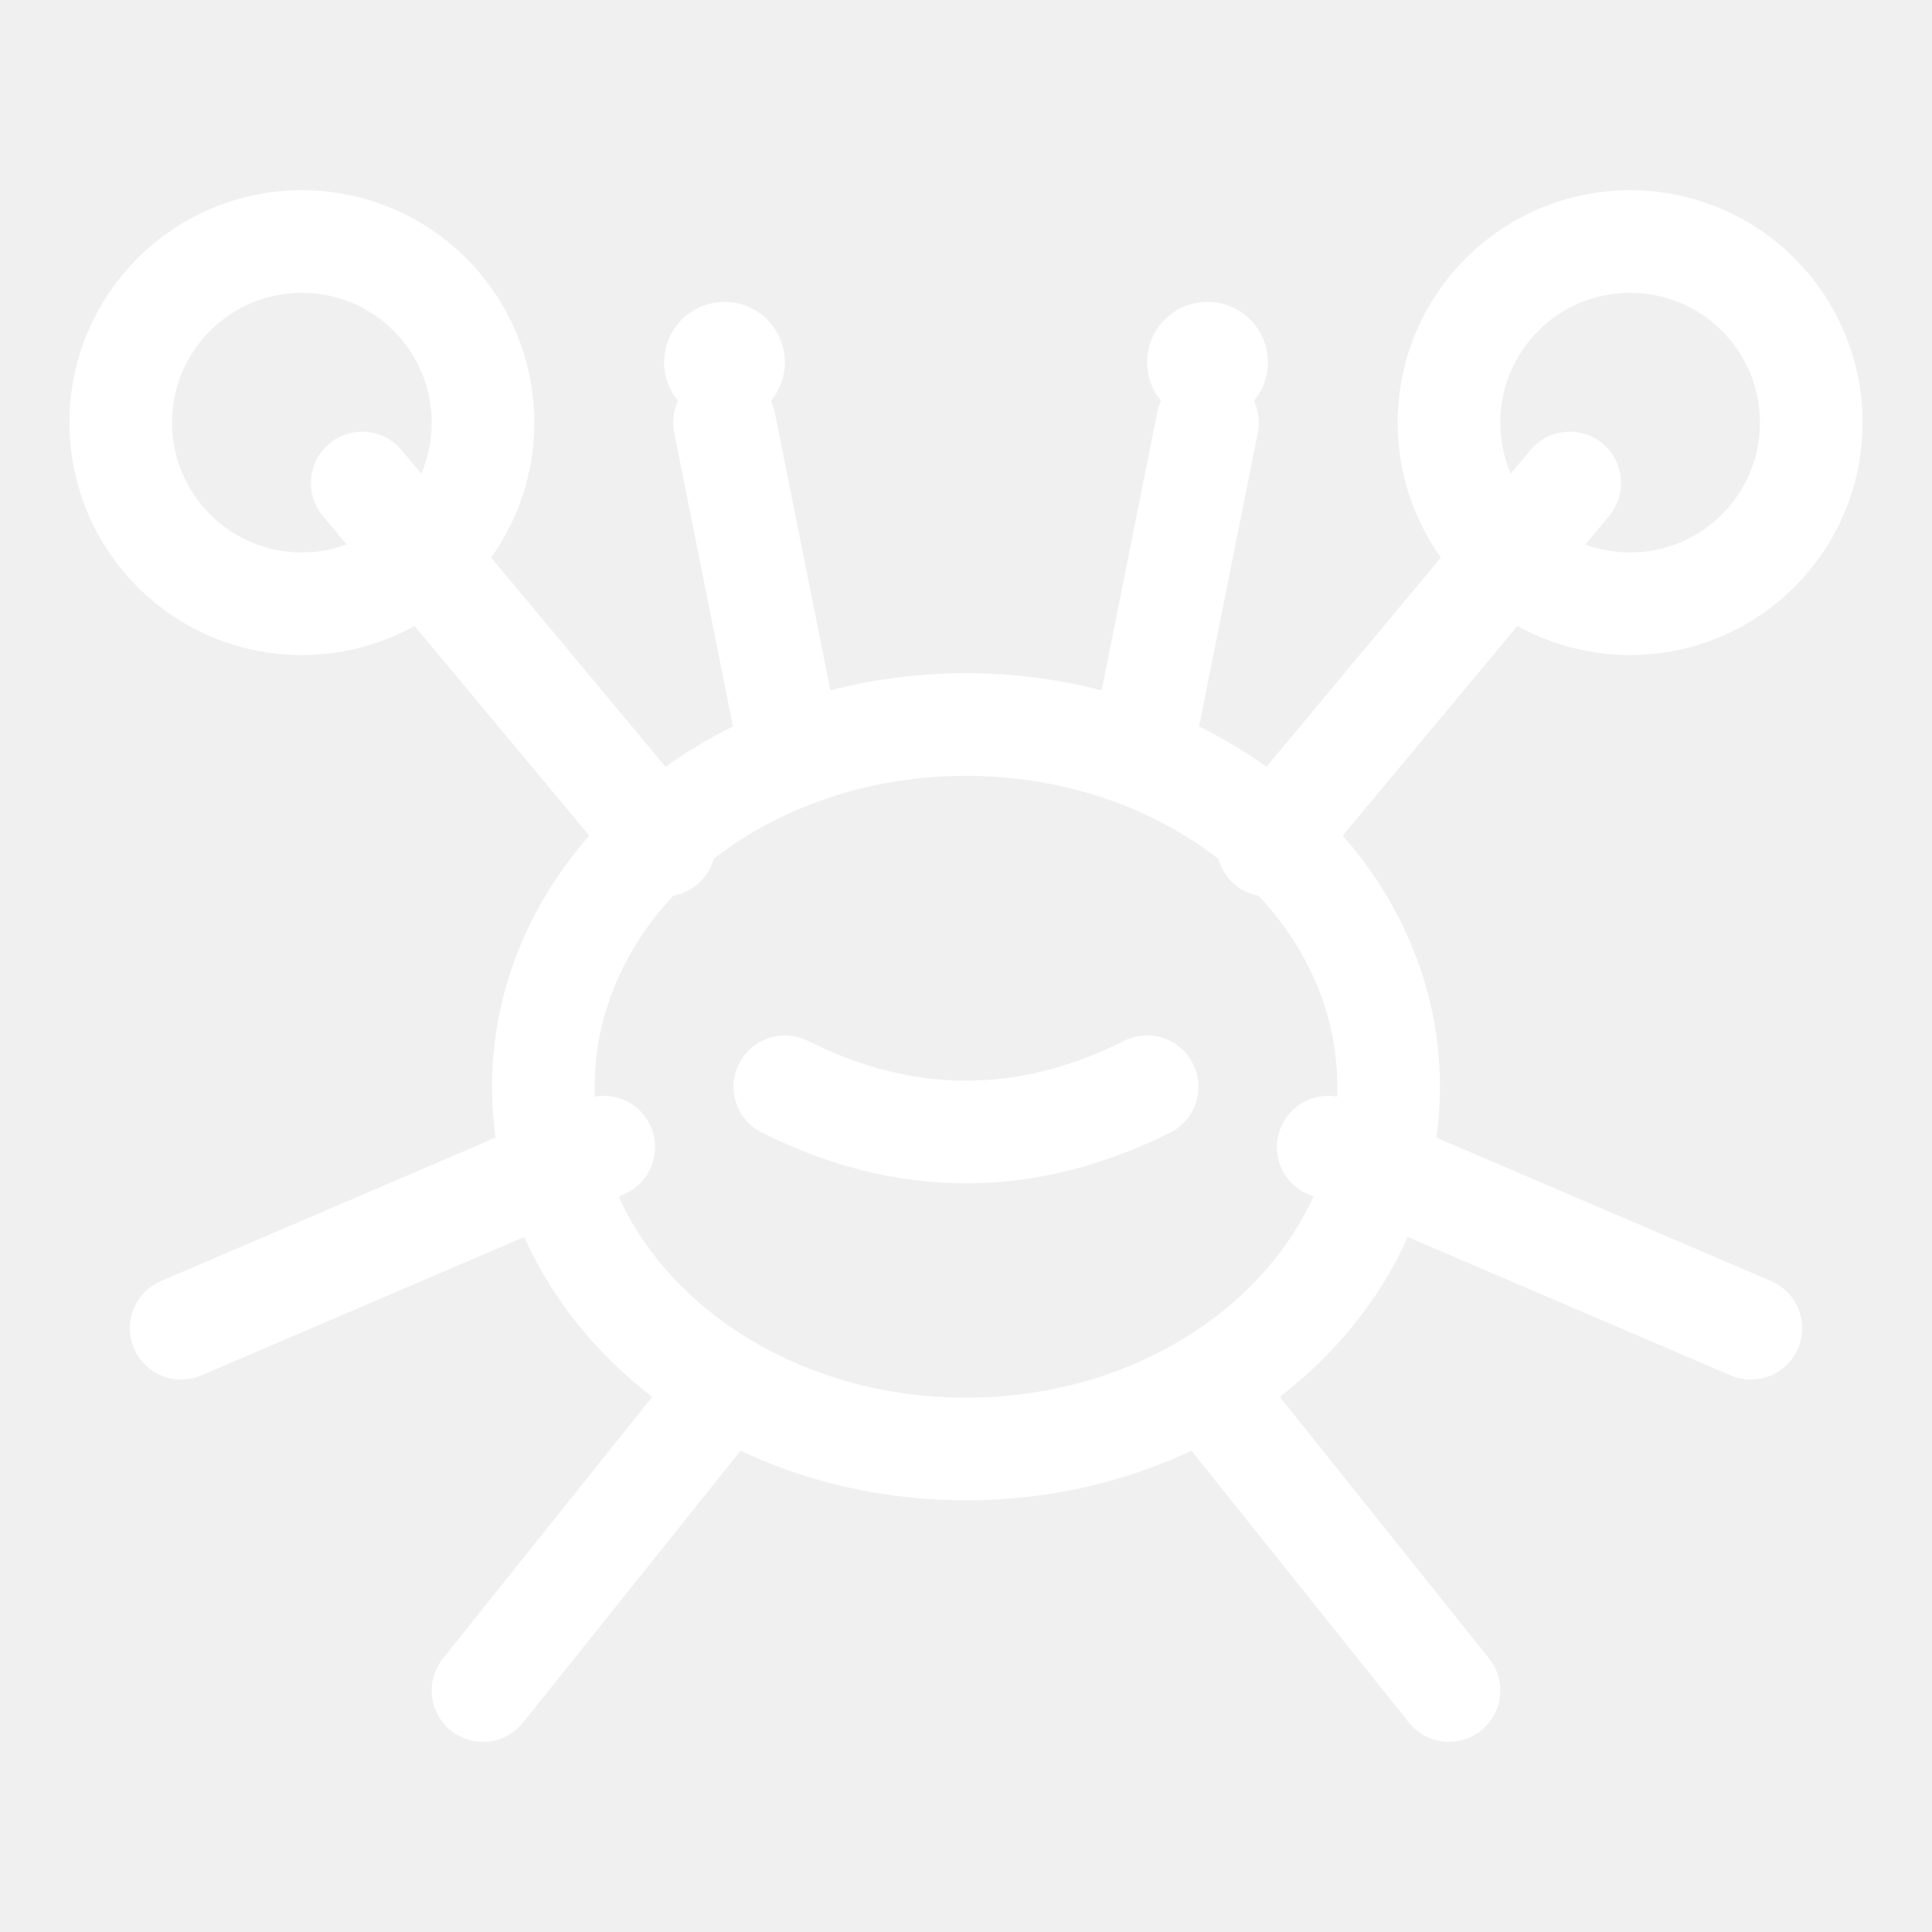
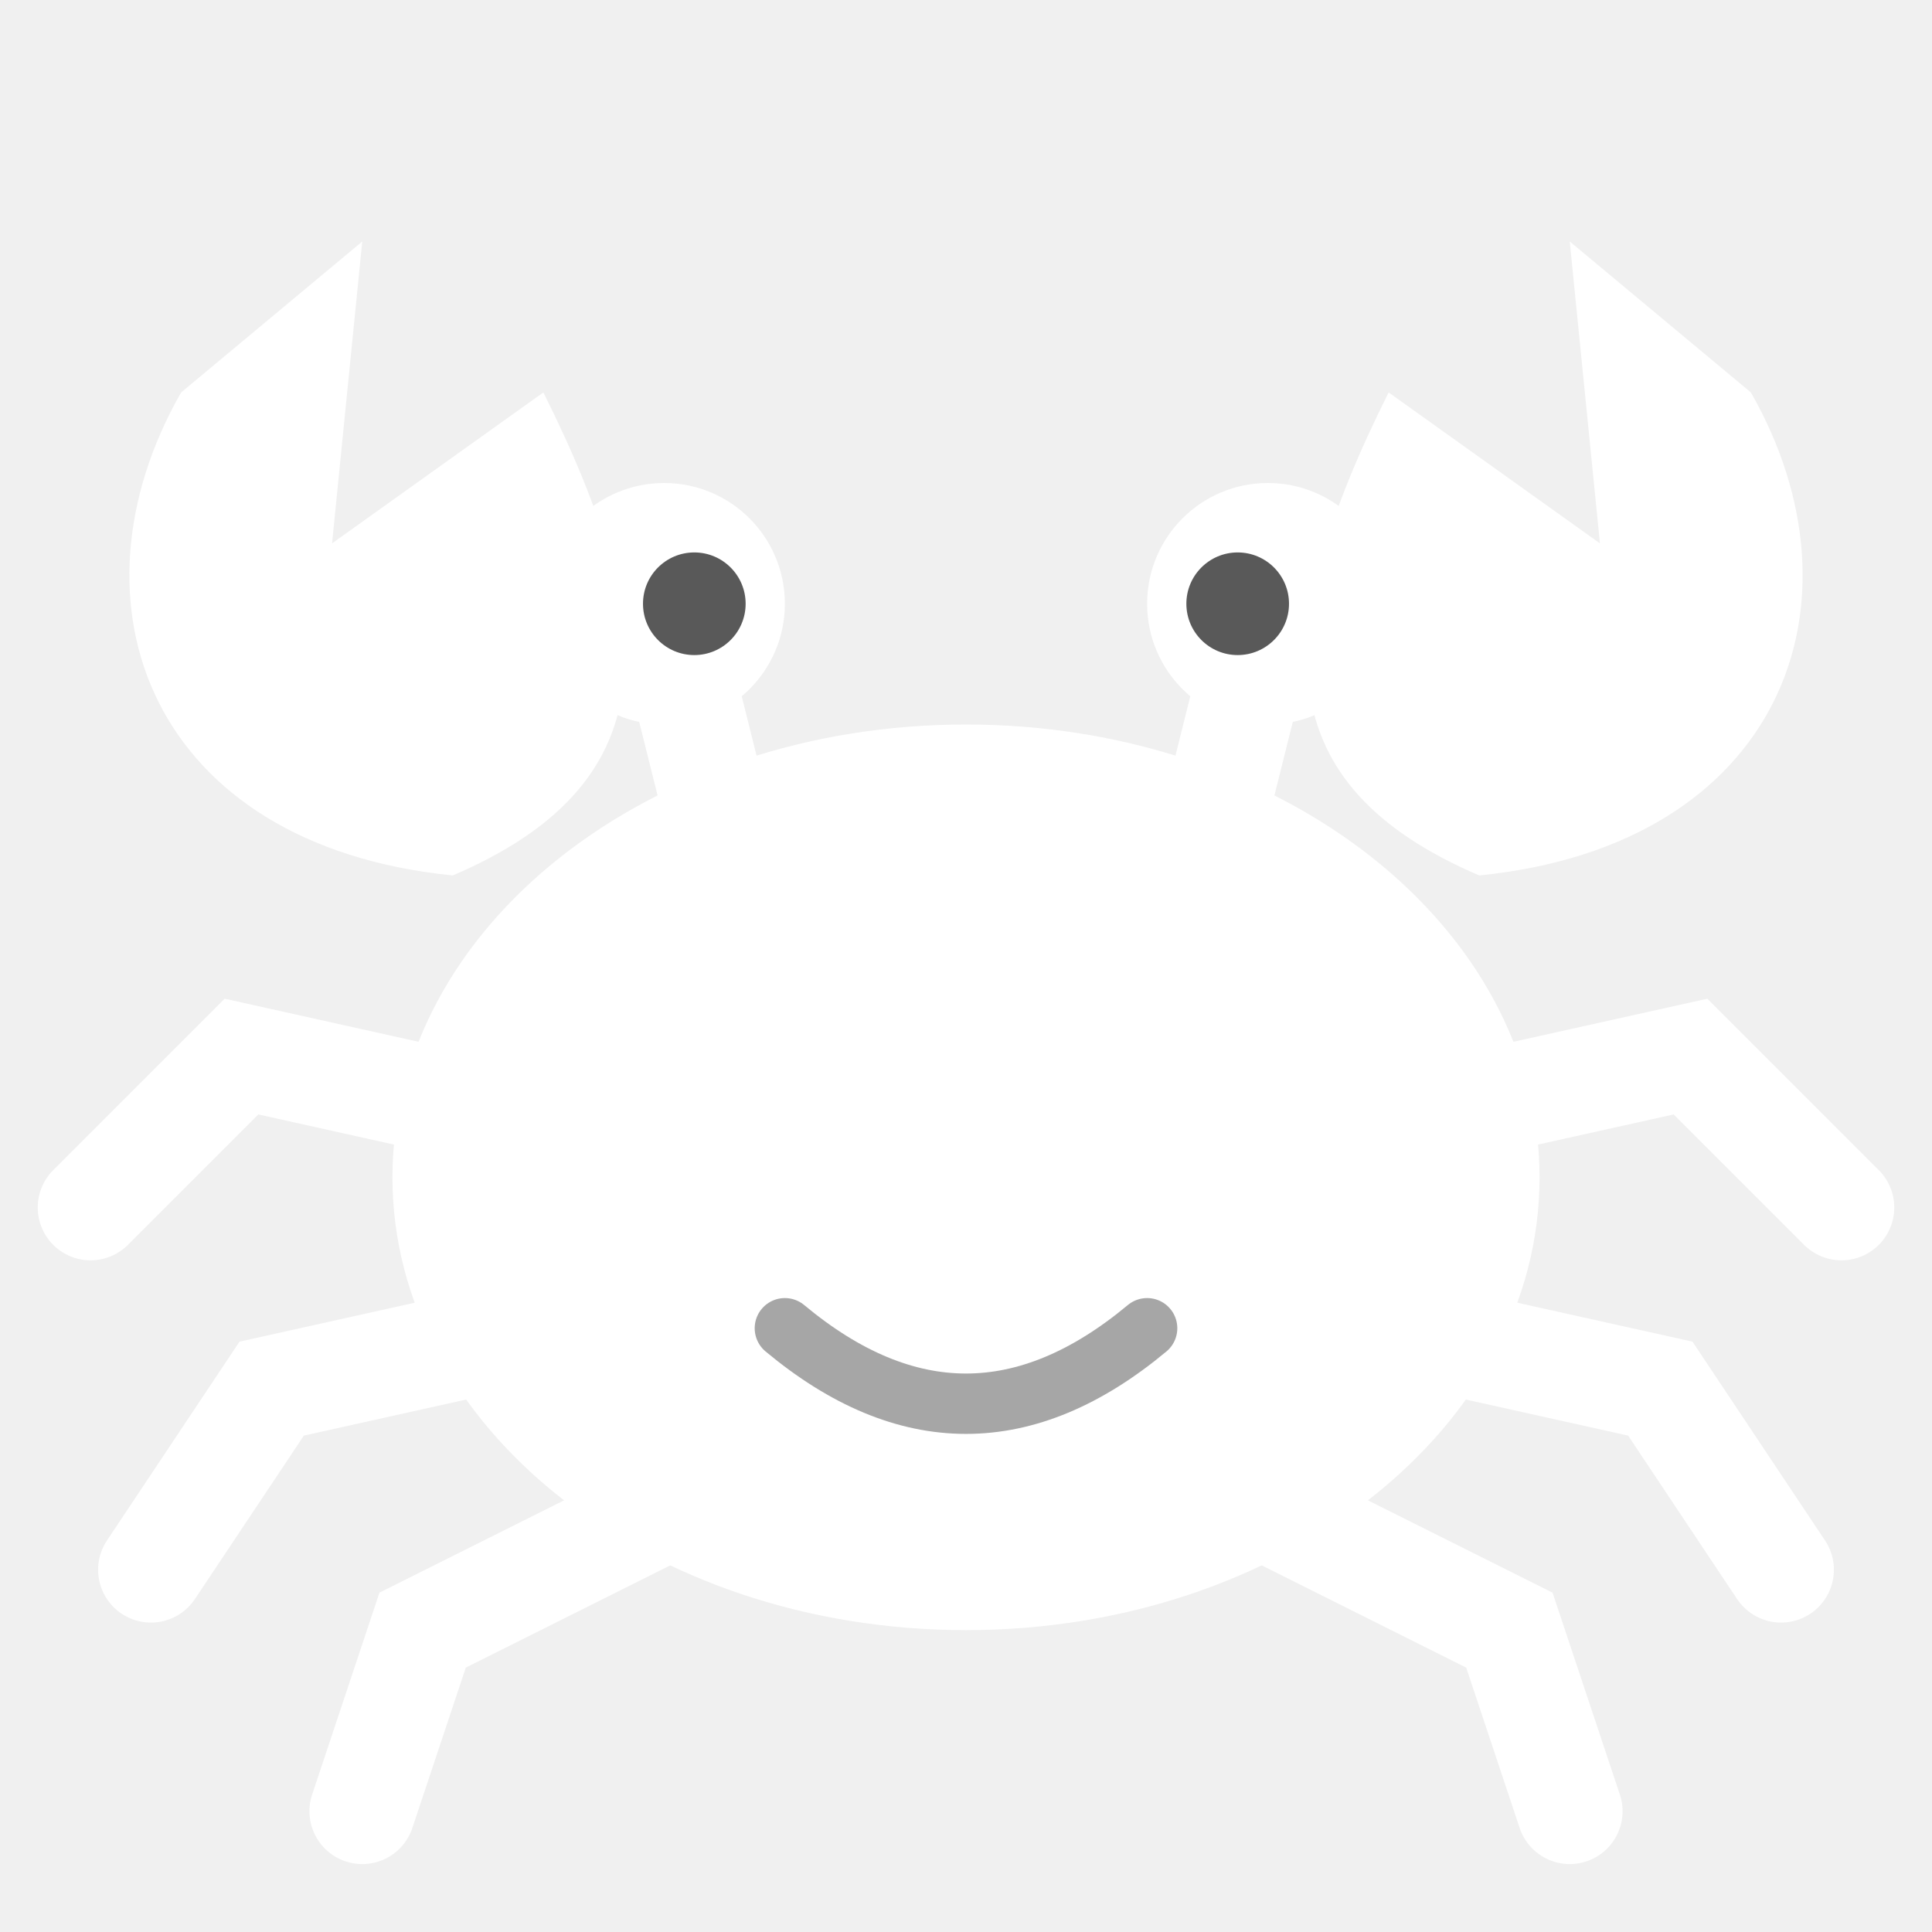
- <svg xmlns="http://www.w3.org/2000/svg" viewBox="0 0 32 32" fill="none" stroke="#ffffff" stroke-width="1.7" stroke-linecap="round" stroke-linejoin="round">
-   <ellipse cx="16" cy="18" rx="7" ry="6" />
-   <path d="M11 14 6 8m15 6 5-6M10 19l-7 3m19-3 7 3M12 23l-4 5m12-5 4 5M13 12l-1-5m7 5 1-5" />
-   <circle cx="5" cy="7" r="3" />
-   <circle cx="27" cy="7" r="3" />
-   <circle cx="12" cy="6" r="1" fill="#ffffff" stroke="none" />
-   <circle cx="20" cy="6" r="1" fill="#ffffff" stroke="none" />
-   <path d="M13 18c2 1 4 1 6 0" />
+ <svg xmlns="http://www.w3.org/2000/svg" viewBox="0 0 64 64" fill="#ffffff">
+   <path d="M15 29C5 28 2 20 6 13l6-5-1 10 7-5c4 8 4 13-3 16zm34 0c10-1 13-9 9-16l-6-5 1 10-7-5c-4 8-4 13 3 16z" />
+   <g fill="none" stroke="#ffffff" stroke-width="3.5" stroke-linecap="round">
+     <path d="m17 37-9-2-5 5m15 4-9 2-4 6m17-2-8 4-2 6m35-23 9-2 5 5m-15 4 9 2 4 6m-17-2 8 4 2 6M24 28l-2-8m18 8 2-8" />
+   </g>
+   <ellipse cx="32" cy="39" rx="19" ry="15" />
+   <circle cx="22" cy="20" r="4" />
+   <circle cx="42" cy="20" r="4" />
+   <g fill="#000000" fill-opacity=".65">
+     <circle cx="23" cy="20" r="1.7" />
+     <circle cx="41" cy="20" r="1.7" />
+   </g>
+   <path d="M26 44q6 5 12 0" fill="none" stroke="#000000" stroke-opacity=".35" stroke-width="2" stroke-linecap="round" />
</svg>
